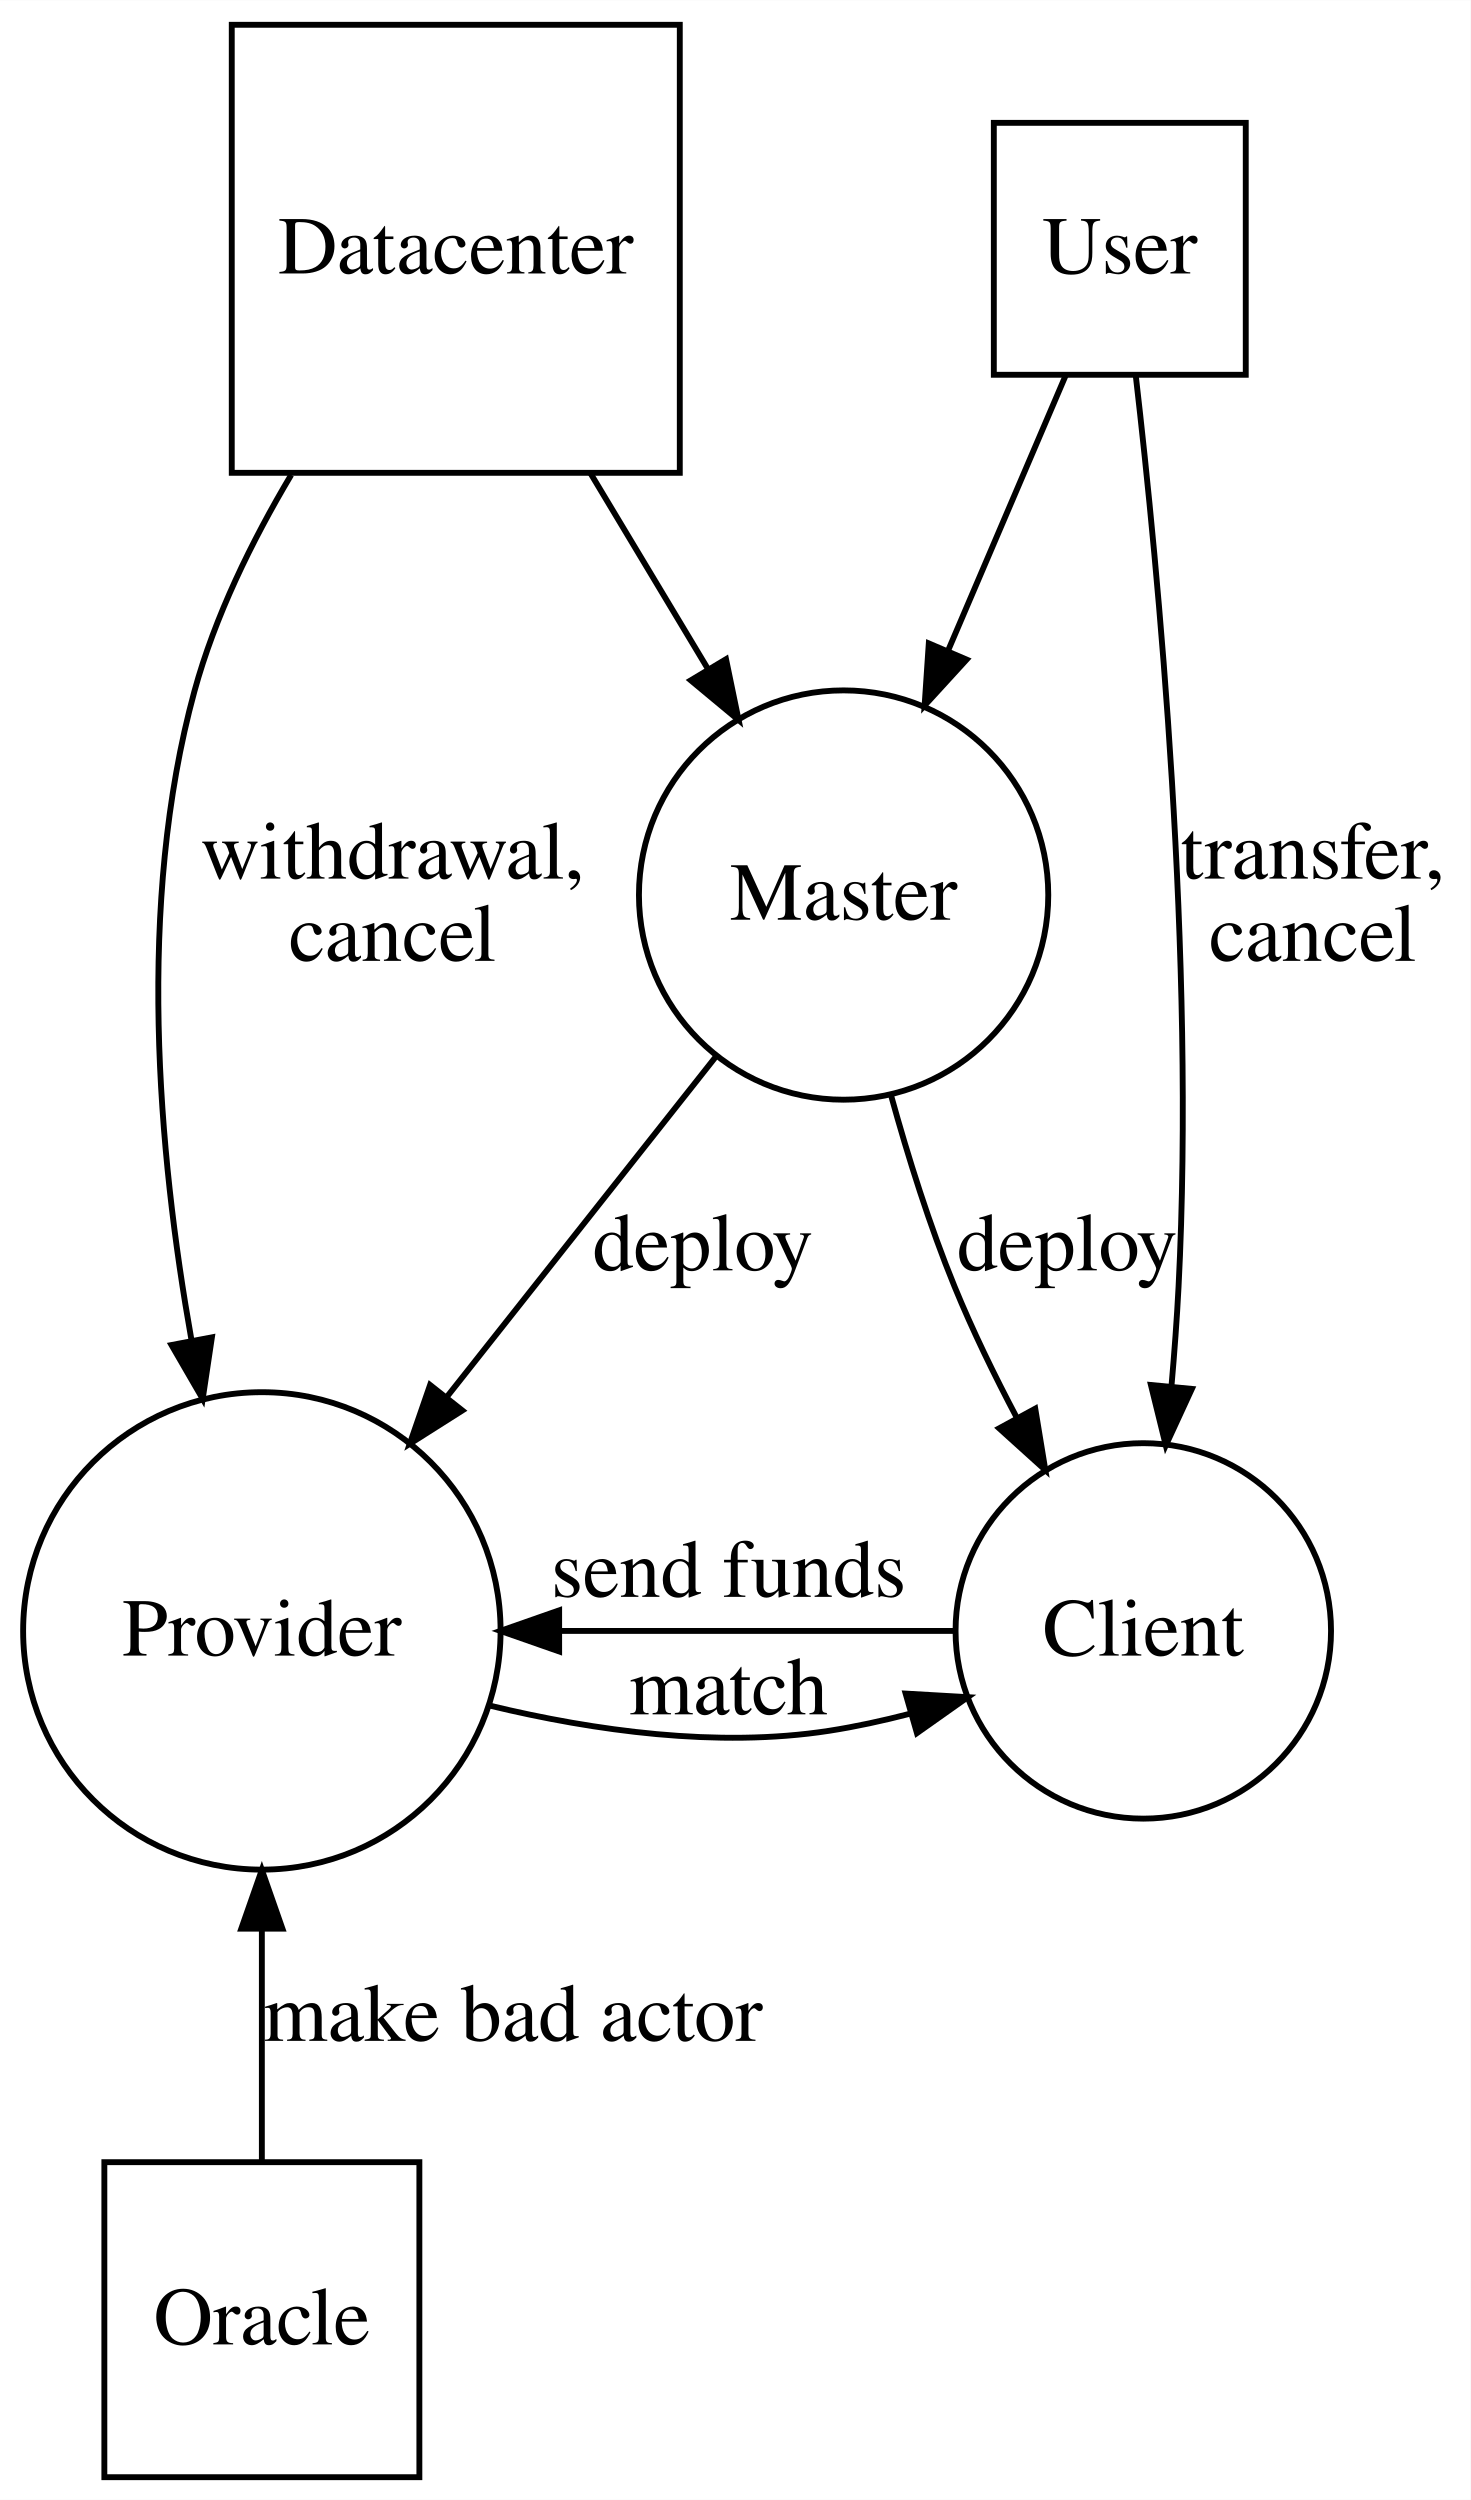
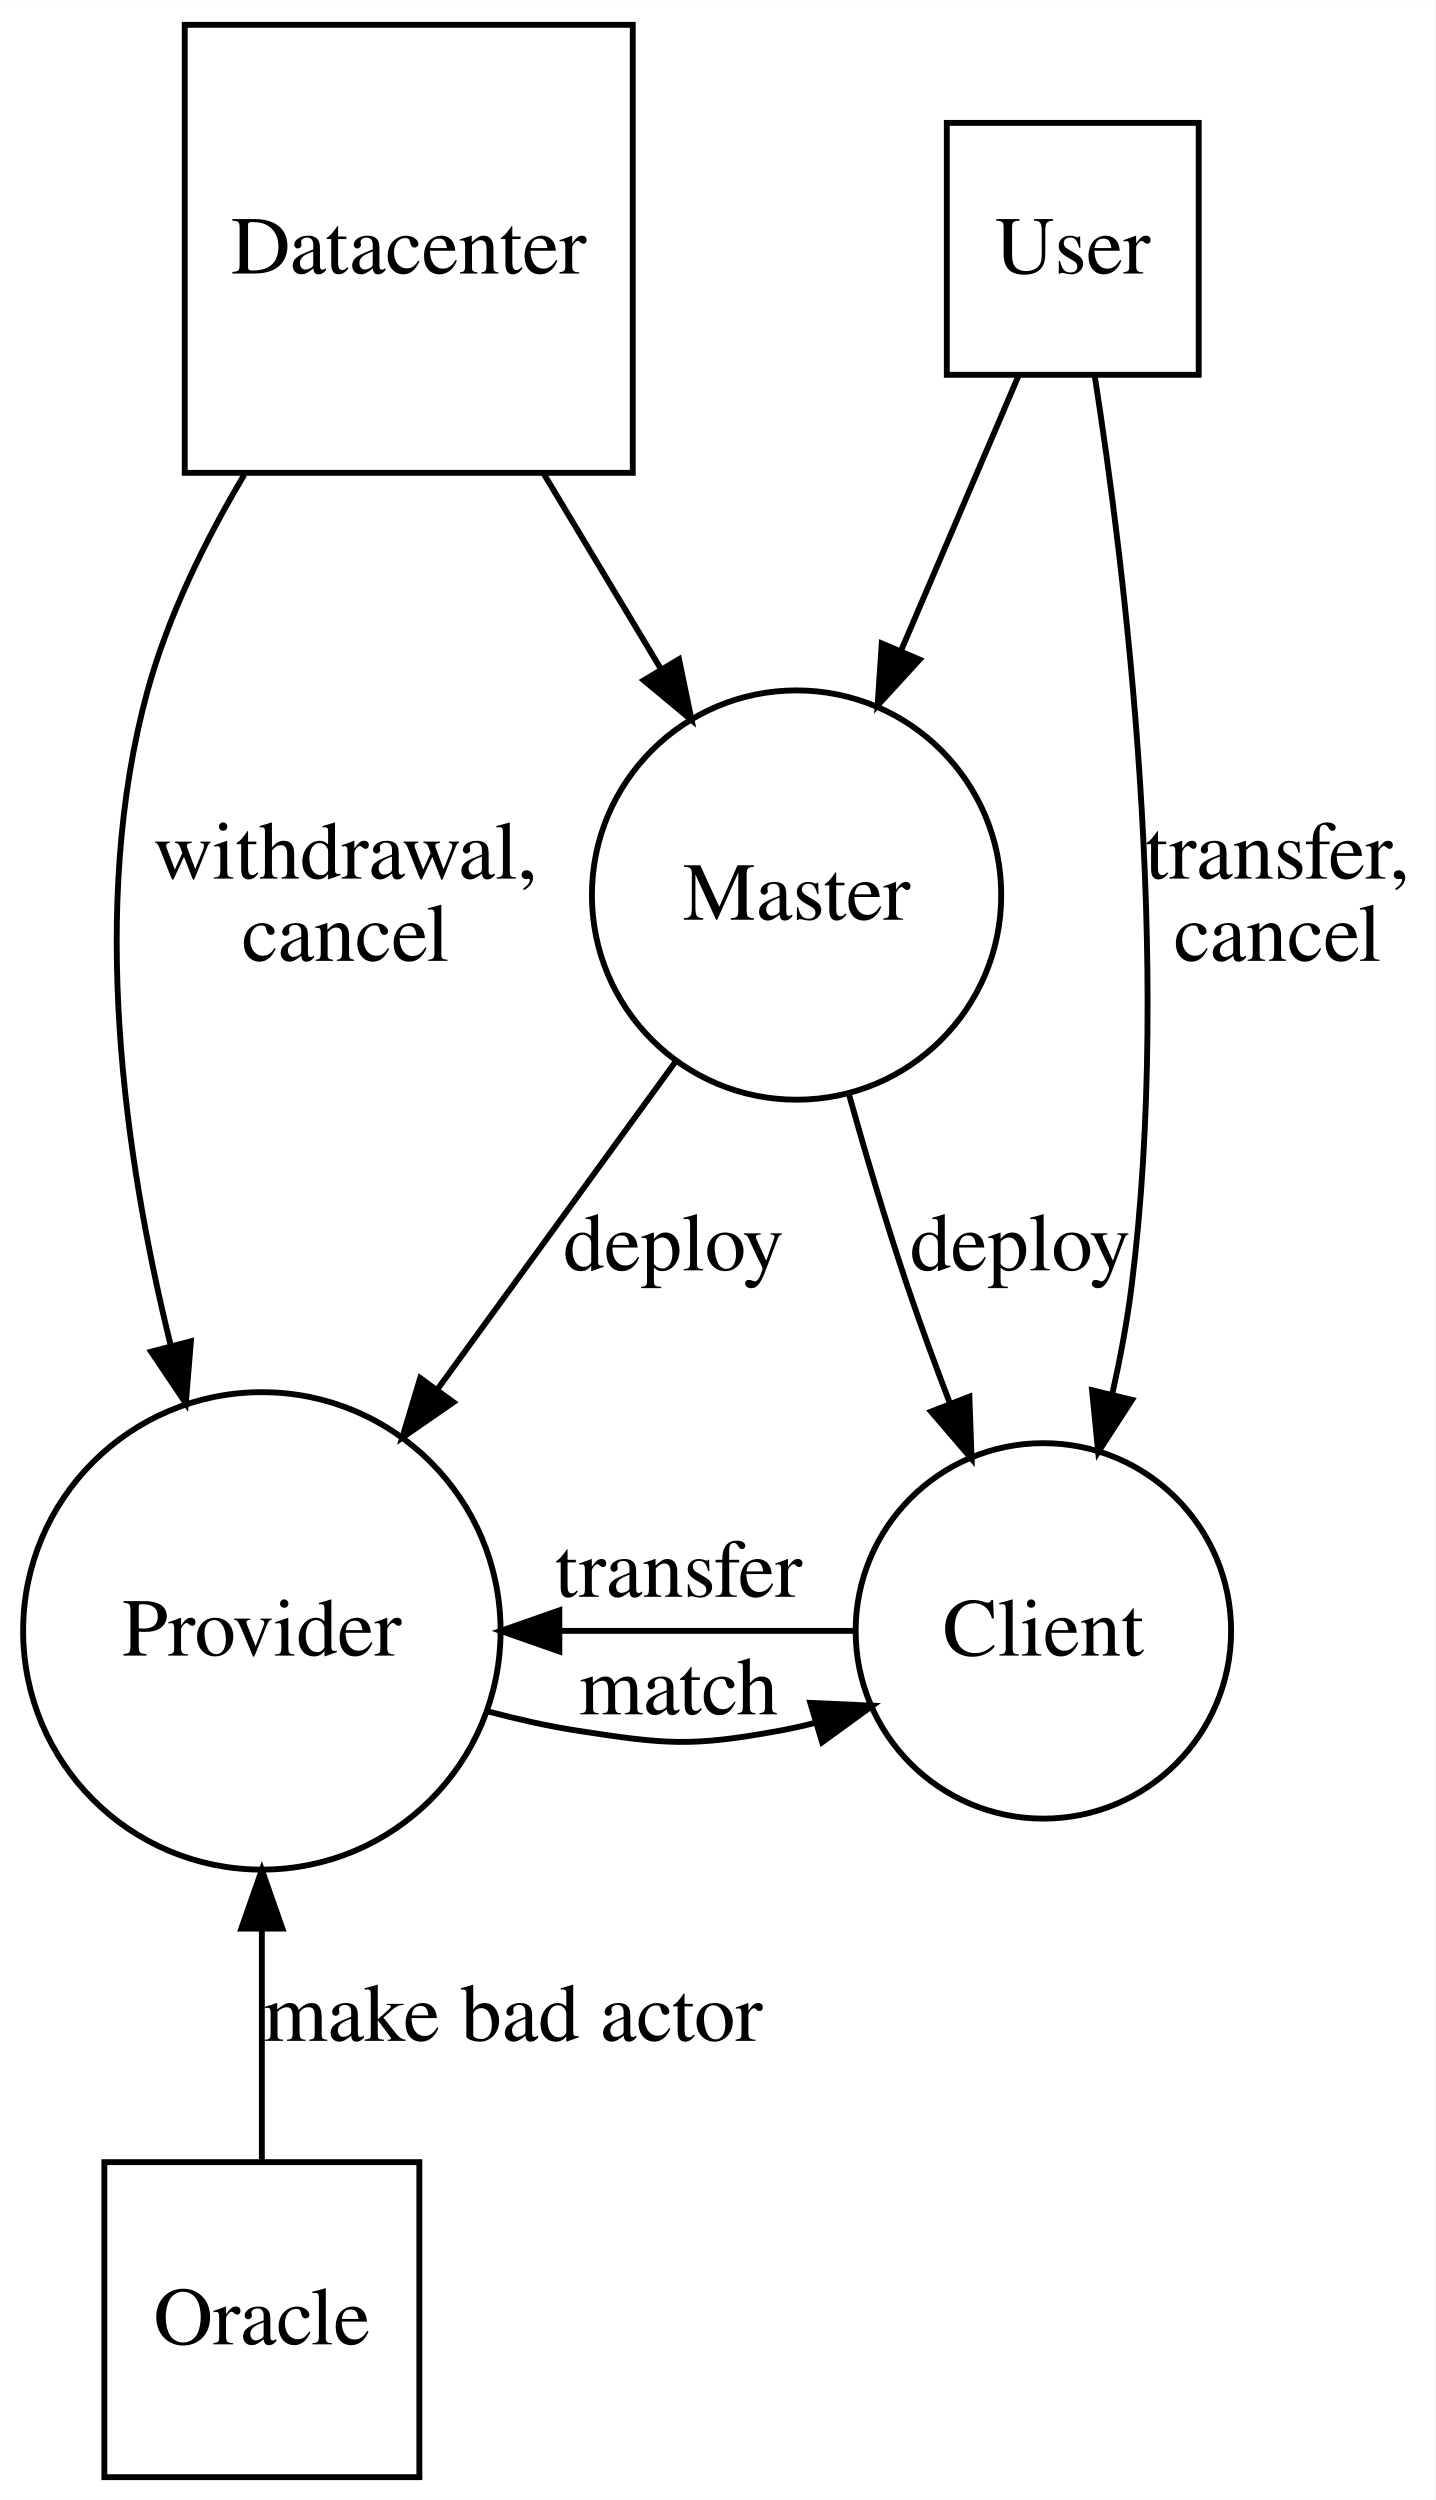
- <svg xmlns="http://www.w3.org/2000/svg" width="250pt" height="425pt" viewBox="0.00 0.00 250.26 425.38">
+ <svg xmlns="http://www.w3.org/2000/svg" width="244pt" height="425pt" viewBox="0.00 0.00 244.26 425.38">
  <g id="graph0" class="graph" transform="scale(1 1) rotate(0) translate(4 421.3772)">
-     <polygon fill="#ffffff" stroke="transparent" points="-4,4 -4,-421.377 246.261,-421.377 246.261,4 -4,4" />
+     <polygon fill="#ffffff" stroke="transparent" points="-4,4 -4,-421.377 240.261,-421.377 240.261,4 -4,4" />
    <g id="node1" class="node">
-       <ellipse fill="none" stroke="#000000" cx="139.562" cy="-269.092" rx="34.828" ry="34.828" />
-       <text text-anchor="middle" x="139.562" y="-264.892" font-family="Times,serif" font-size="14.00" fill="#000000">Master</text>
+       <ellipse fill="none" stroke="#000000" cx="131.562" cy="-269.092" rx="34.828" ry="34.828" />
+       <text text-anchor="middle" x="131.562" y="-264.892" font-family="Times,serif" font-size="14.00" fill="#000000">Master</text>
    </g>
    <g id="node2" class="node">
      <ellipse fill="none" stroke="#000000" cx="40.562" cy="-143.866" rx="40.625" ry="40.625" />
      <text text-anchor="middle" x="40.562" y="-139.666" font-family="Times,serif" font-size="14.00" fill="#000000">Provider</text>
    </g>
    <g id="edge3" class="edge">
-       <path fill="none" stroke="#000000" d="M117.836,-241.611C104.389,-224.602 86.899,-202.478 71.96,-183.582" />
-       <polygon fill="#000000" stroke="#000000" points="74.681,-181.379 65.733,-175.705 69.189,-185.72 74.681,-181.379" />
-       <text text-anchor="middle" x="115.614" y="-205.228" font-family="Times,serif" font-size="14.00" fill="#000000">deploy</text>
+       <path fill="none" stroke="#000000" d="M111.14,-240.989C99.143,-224.48 83.764,-203.316 70.426,-184.961" />
+       <polygon fill="#000000" stroke="#000000" points="73.17,-182.785 64.46,-176.752 67.508,-186.9 73.17,-182.785" />
+       <text text-anchor="middle" x="110.614" y="-205.228" font-family="Times,serif" font-size="14.00" fill="#000000">deploy</text>
    </g>
    <g id="node3" class="node">
-       <ellipse fill="none" stroke="#000000" cx="190.562" cy="-143.866" rx="31.948" ry="31.948" />
-       <text text-anchor="middle" x="190.562" y="-139.666" font-family="Times,serif" font-size="14.00" fill="#000000">Client</text>
+       <ellipse fill="none" stroke="#000000" cx="173.562" cy="-143.866" rx="31.948" ry="31.948" />
+       <text text-anchor="middle" x="173.562" y="-139.666" font-family="Times,serif" font-size="14.00" fill="#000000">Client</text>
    </g>
    <g id="edge4" class="edge">
-       <path fill="none" stroke="#000000" d="M147.631,-235.021C150.564,-224.409 154.218,-212.781 158.459,-202.428 161.488,-195.036 165.212,-187.38 169.038,-180.138" />
-       <polygon fill="#000000" stroke="#000000" points="172.177,-181.692 173.893,-171.237 166.032,-178.34 172.177,-181.692" />
-       <text text-anchor="middle" x="177.614" y="-205.228" font-family="Times,serif" font-size="14.00" fill="#000000">deploy</text>
+       <path fill="none" stroke="#000000" d="M140.432,-235.32C143.403,-224.723 146.876,-213.027 150.459,-202.428 152.646,-195.959 155.142,-189.159 157.665,-182.574" />
+       <polygon fill="#000000" stroke="#000000" points="160.97,-183.734 161.35,-173.146 154.45,-181.186 160.97,-183.734" />
+       <text text-anchor="middle" x="169.614" y="-205.228" font-family="Times,serif" font-size="14.00" fill="#000000">deploy</text>
    </g>
    <g id="edge5" class="edge">
-       <path fill="none" stroke="#000000" d="M79.483,-131.12C97.052,-126.886 118.085,-123.919 137.085,-126.866 141.594,-127.565 146.242,-128.578 150.828,-129.765" />
-       <polygon fill="#000000" stroke="#000000" points="150.113,-133.201 160.69,-132.591 152.041,-126.472 150.113,-133.201" />
-       <text text-anchor="middle" x="119.982" y="-129.666" font-family="Times,serif" font-size="14.00" fill="#000000">match</text>
+       <path fill="none" stroke="#000000" d="M79.026,-130.165C84.133,-128.805 89.343,-127.642 94.378,-126.866 109.404,-124.549 113.63,-124.134 128.585,-126.866 130.638,-127.241 132.719,-127.705 134.803,-128.237" />
+       <polygon fill="#000000" stroke="#000000" points="133.898,-131.619 144.482,-131.143 135.91,-124.915 133.898,-131.619" />
+       <text text-anchor="middle" x="111.482" y="-129.666" font-family="Times,serif" font-size="14.00" fill="#000000">match</text>
    </g>
    <g id="edge6" class="edge">
-       <path fill="none" stroke="#000000" d="M158.493,-143.866C138.982,-143.866 113.626,-143.866 91.428,-143.866" />
-       <polygon fill="#000000" stroke="#000000" points="91.155,-140.366 81.154,-143.866 91.154,-147.366 91.155,-140.366" />
-       <text text-anchor="middle" x="119.982" y="-149.666" font-family="Times,serif" font-size="14.00" fill="#000000">send funds</text>
+       <path fill="none" stroke="#000000" d="M141.616,-143.866C126.596,-143.866 108.32,-143.866 91.461,-143.866" />
+       <polygon fill="#000000" stroke="#000000" points="91.189,-140.366 81.189,-143.866 91.189,-147.366 91.189,-140.366" />
+       <text text-anchor="middle" x="111.482" y="-149.666" font-family="Times,serif" font-size="14.00" fill="#000000">transfer</text>
    </g>
    <g id="node4" class="node">
-       <polygon fill="none" stroke="#000000" points="207.999,-400.503 165.126,-400.503 165.126,-357.63 207.999,-357.63 207.999,-400.503" />
-       <text text-anchor="middle" x="186.562" y="-374.867" font-family="Times,serif" font-size="14.00" fill="#000000">User</text>
+       <polygon fill="none" stroke="#000000" points="199.999,-400.503 157.126,-400.503 157.126,-357.63 199.999,-357.63 199.999,-400.503" />
+       <text text-anchor="middle" x="178.562" y="-374.867" font-family="Times,serif" font-size="14.00" fill="#000000">User</text>
    </g>
    <g id="edge1" class="edge">
-       <path fill="none" stroke="#000000" d="M177.389,-357.601C171.672,-344.224 164.126,-326.567 157.278,-310.545" />
-       <polygon fill="#000000" stroke="#000000" points="160.495,-309.165 153.346,-301.345 154.058,-311.916 160.495,-309.165" />
+       <path fill="none" stroke="#000000" d="M169.389,-357.601C163.672,-344.224 156.126,-326.567 149.278,-310.545" />
+       <polygon fill="#000000" stroke="#000000" points="152.495,-309.165 145.346,-301.345 146.058,-311.916 152.495,-309.165" />
    </g>
    <g id="edge7" class="edge">
-       <path fill="none" stroke="#000000" d="M189.269,-357.59C193.123,-324.345 199.423,-258.411 196.562,-202.428 196.282,-196.942 195.855,-191.178 195.355,-185.495" />
-       <polygon fill="#000000" stroke="#000000" points="198.829,-185.05 194.393,-175.429 191.86,-185.717 198.829,-185.05" />
-       <text text-anchor="middle" x="219.411" y="-271.892" font-family="Times,serif" font-size="14.00" fill="#000000">transfer,</text>
-       <text text-anchor="middle" x="219.411" y="-257.892" font-family="Times,serif" font-size="14.00" fill="#000000">cancel</text>
+       <path fill="none" stroke="#000000" d="M182.253,-357.773C187.461,-324.496 195.591,-258.197 188.562,-202.428 187.814,-196.492 186.655,-190.294 185.305,-184.247" />
+       <polygon fill="#000000" stroke="#000000" points="188.648,-183.179 182.893,-174.284 181.845,-184.827 188.648,-183.179" />
+       <text text-anchor="middle" x="213.411" y="-271.892" font-family="Times,serif" font-size="14.00" fill="#000000">transfer,</text>
+       <text text-anchor="middle" x="213.411" y="-257.892" font-family="Times,serif" font-size="14.00" fill="#000000">cancel</text>
    </g>
    <g id="node5" class="node">
-       <polygon fill="none" stroke="#000000" points="111.684,-417.189 35.44,-417.189 35.44,-340.945 111.684,-340.945 111.684,-417.189" />
-       <text text-anchor="middle" x="73.562" y="-374.867" font-family="Times,serif" font-size="14.00" fill="#000000">Datacenter</text>
+       <polygon fill="none" stroke="#000000" points="103.684,-417.189 27.44,-417.189 27.44,-340.945 103.684,-340.945 103.684,-417.189" />
+       <text text-anchor="middle" x="65.562" y="-374.867" font-family="Times,serif" font-size="14.00" fill="#000000">Datacenter</text>
    </g>
    <g id="edge2" class="edge">
-       <path fill="none" stroke="#000000" d="M96.461,-340.912C102.918,-330.152 109.946,-318.441 116.418,-307.657" />
-       <polygon fill="#000000" stroke="#000000" points="119.554,-309.234 121.698,-298.859 113.552,-305.632 119.554,-309.234" />
+       <path fill="none" stroke="#000000" d="M88.461,-340.912C94.918,-330.152 101.946,-318.441 108.418,-307.657" />
+       <polygon fill="#000000" stroke="#000000" points="111.554,-309.234 113.698,-298.859 105.552,-305.632 111.554,-309.234" />
    </g>
    <g id="edge8" class="edge">
-       <path fill="none" stroke="#000000" d="M45.555,-340.599C38.818,-329.28 32.565,-316.5 29.083,-303.756 19.22,-267.662 22.883,-225.379 28.585,-193.363" />
-       <polygon fill="#000000" stroke="#000000" points="32.06,-193.828 30.494,-183.35 25.183,-192.518 32.06,-193.828" />
-       <text text-anchor="middle" x="62.802" y="-271.892" font-family="Times,serif" font-size="14.00" fill="#000000">withdrawal,</text>
-       <text text-anchor="middle" x="62.802" y="-257.892" font-family="Times,serif" font-size="14.00" fill="#000000">cancel</text>
+       <path fill="none" stroke="#000000" d="M37.555,-340.599C30.818,-329.28 24.565,-316.5 21.083,-303.756 11.106,-267.245 17.124,-224.646 25.013,-192.603" />
+       <polygon fill="#000000" stroke="#000000" points="28.487,-193.151 27.622,-182.592 21.713,-191.386 28.487,-193.151" />
+       <text text-anchor="middle" x="54.802" y="-271.892" font-family="Times,serif" font-size="14.00" fill="#000000">withdrawal,</text>
+       <text text-anchor="middle" x="54.802" y="-257.892" font-family="Times,serif" font-size="14.00" fill="#000000">cancel</text>
    </g>
    <g id="node6" class="node">
      <polygon fill="none" stroke="#000000" points="67.367,-53.456 13.758,-53.456 13.758,.153 67.367,.153 67.367,-53.456" />
      <text text-anchor="middle" x="40.562" y="-22.452" font-family="Times,serif" font-size="14.00" fill="#000000">Oracle</text>
    </g>
    <g id="edge9" class="edge">
      <path fill="none" stroke="#000000" d="M40.562,-53.64C40.562,-65.345 40.562,-79.453 40.562,-92.999" />
      <polygon fill="#000000" stroke="#000000" points="37.062,-93.199 40.562,-103.199 44.062,-93.199 37.062,-93.199" />
      <text text-anchor="middle" x="83.318" y="-74.104" font-family="Times,serif" font-size="14.00" fill="#000000">make bad actor</text>
    </g>
  </g>
</svg>
